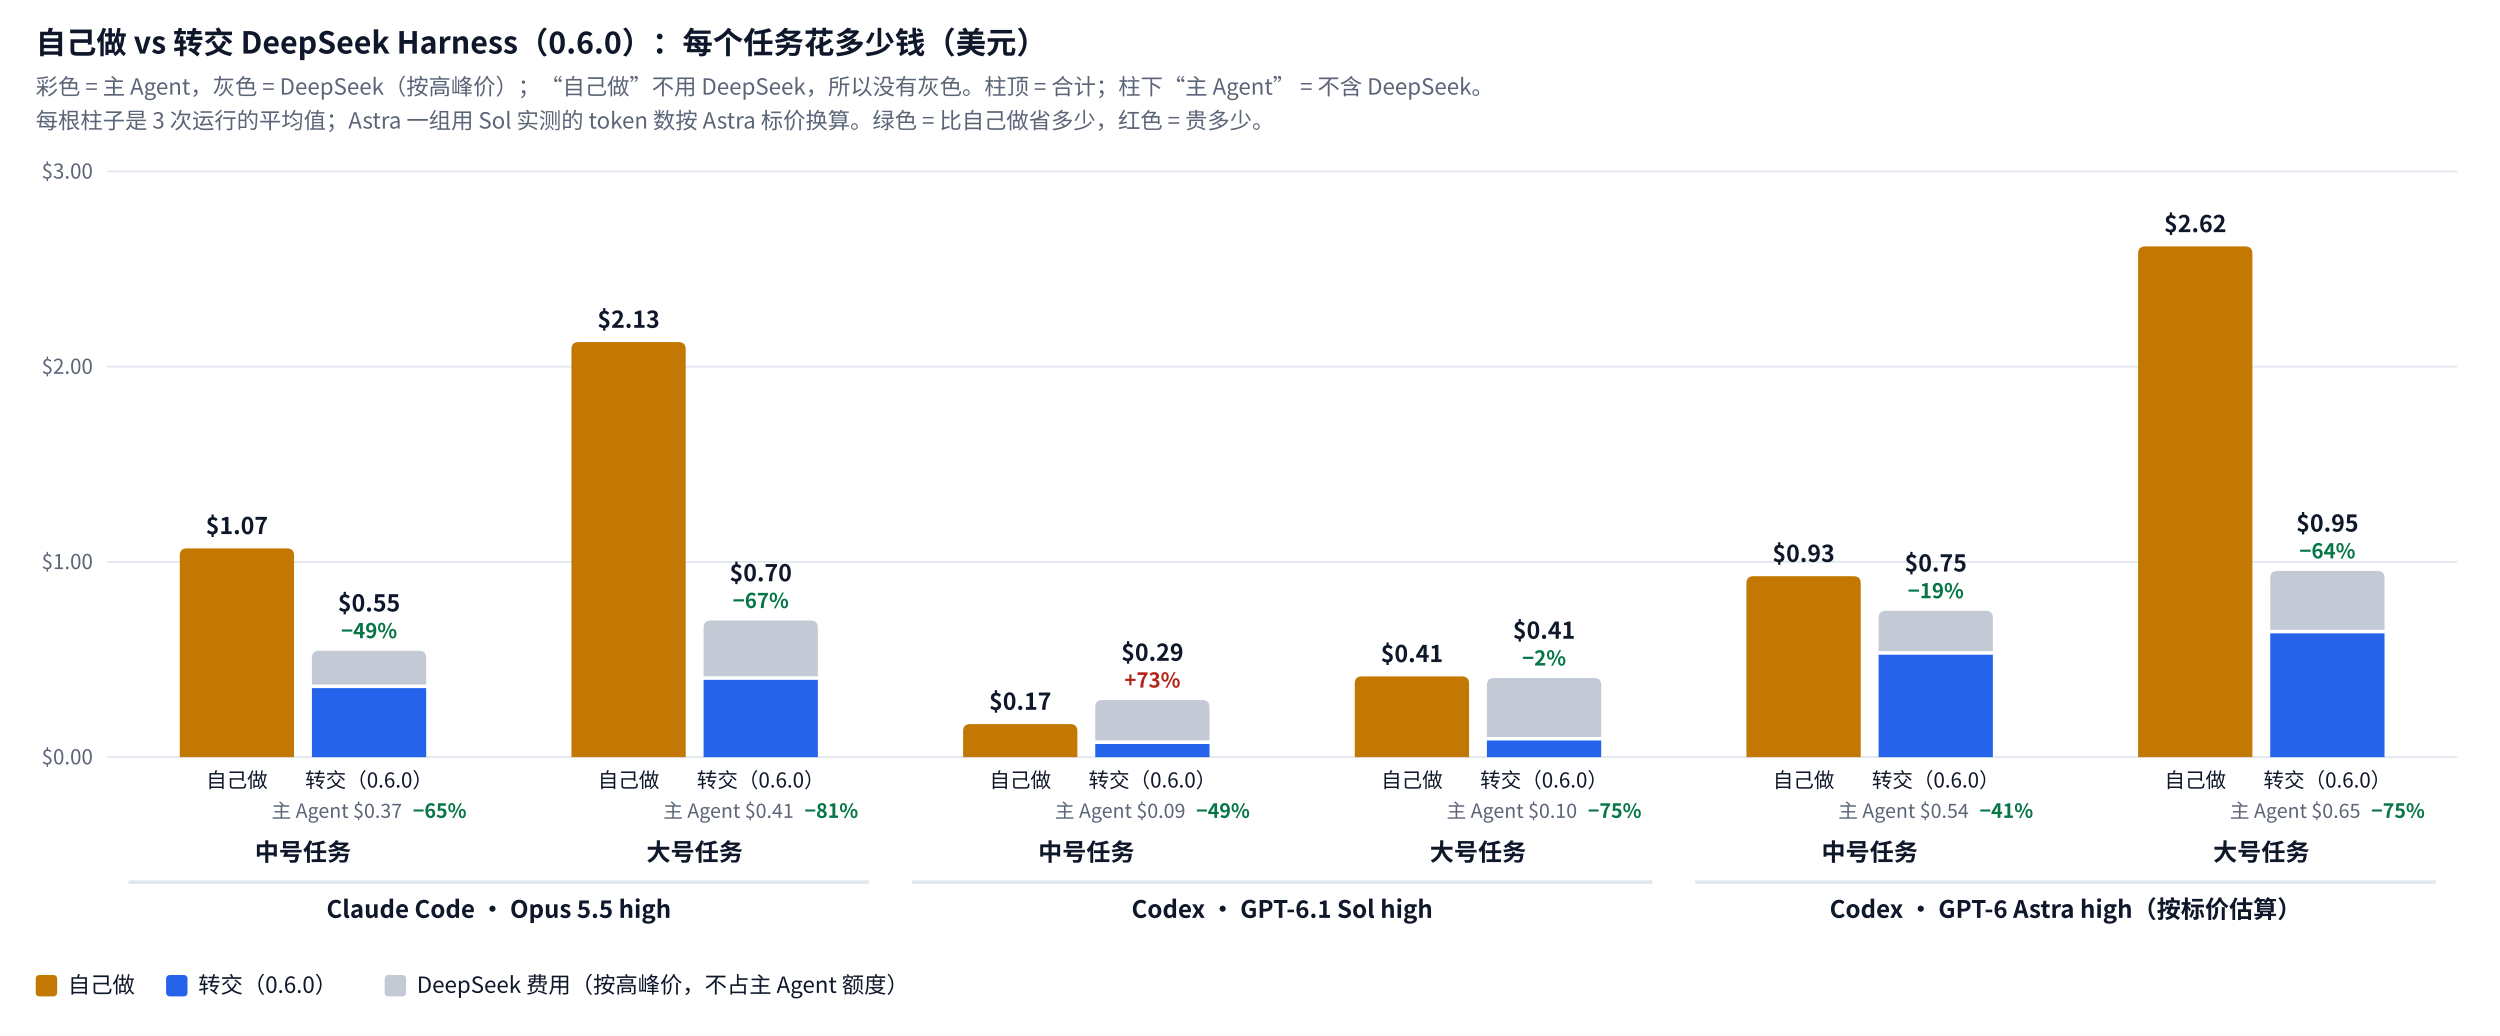
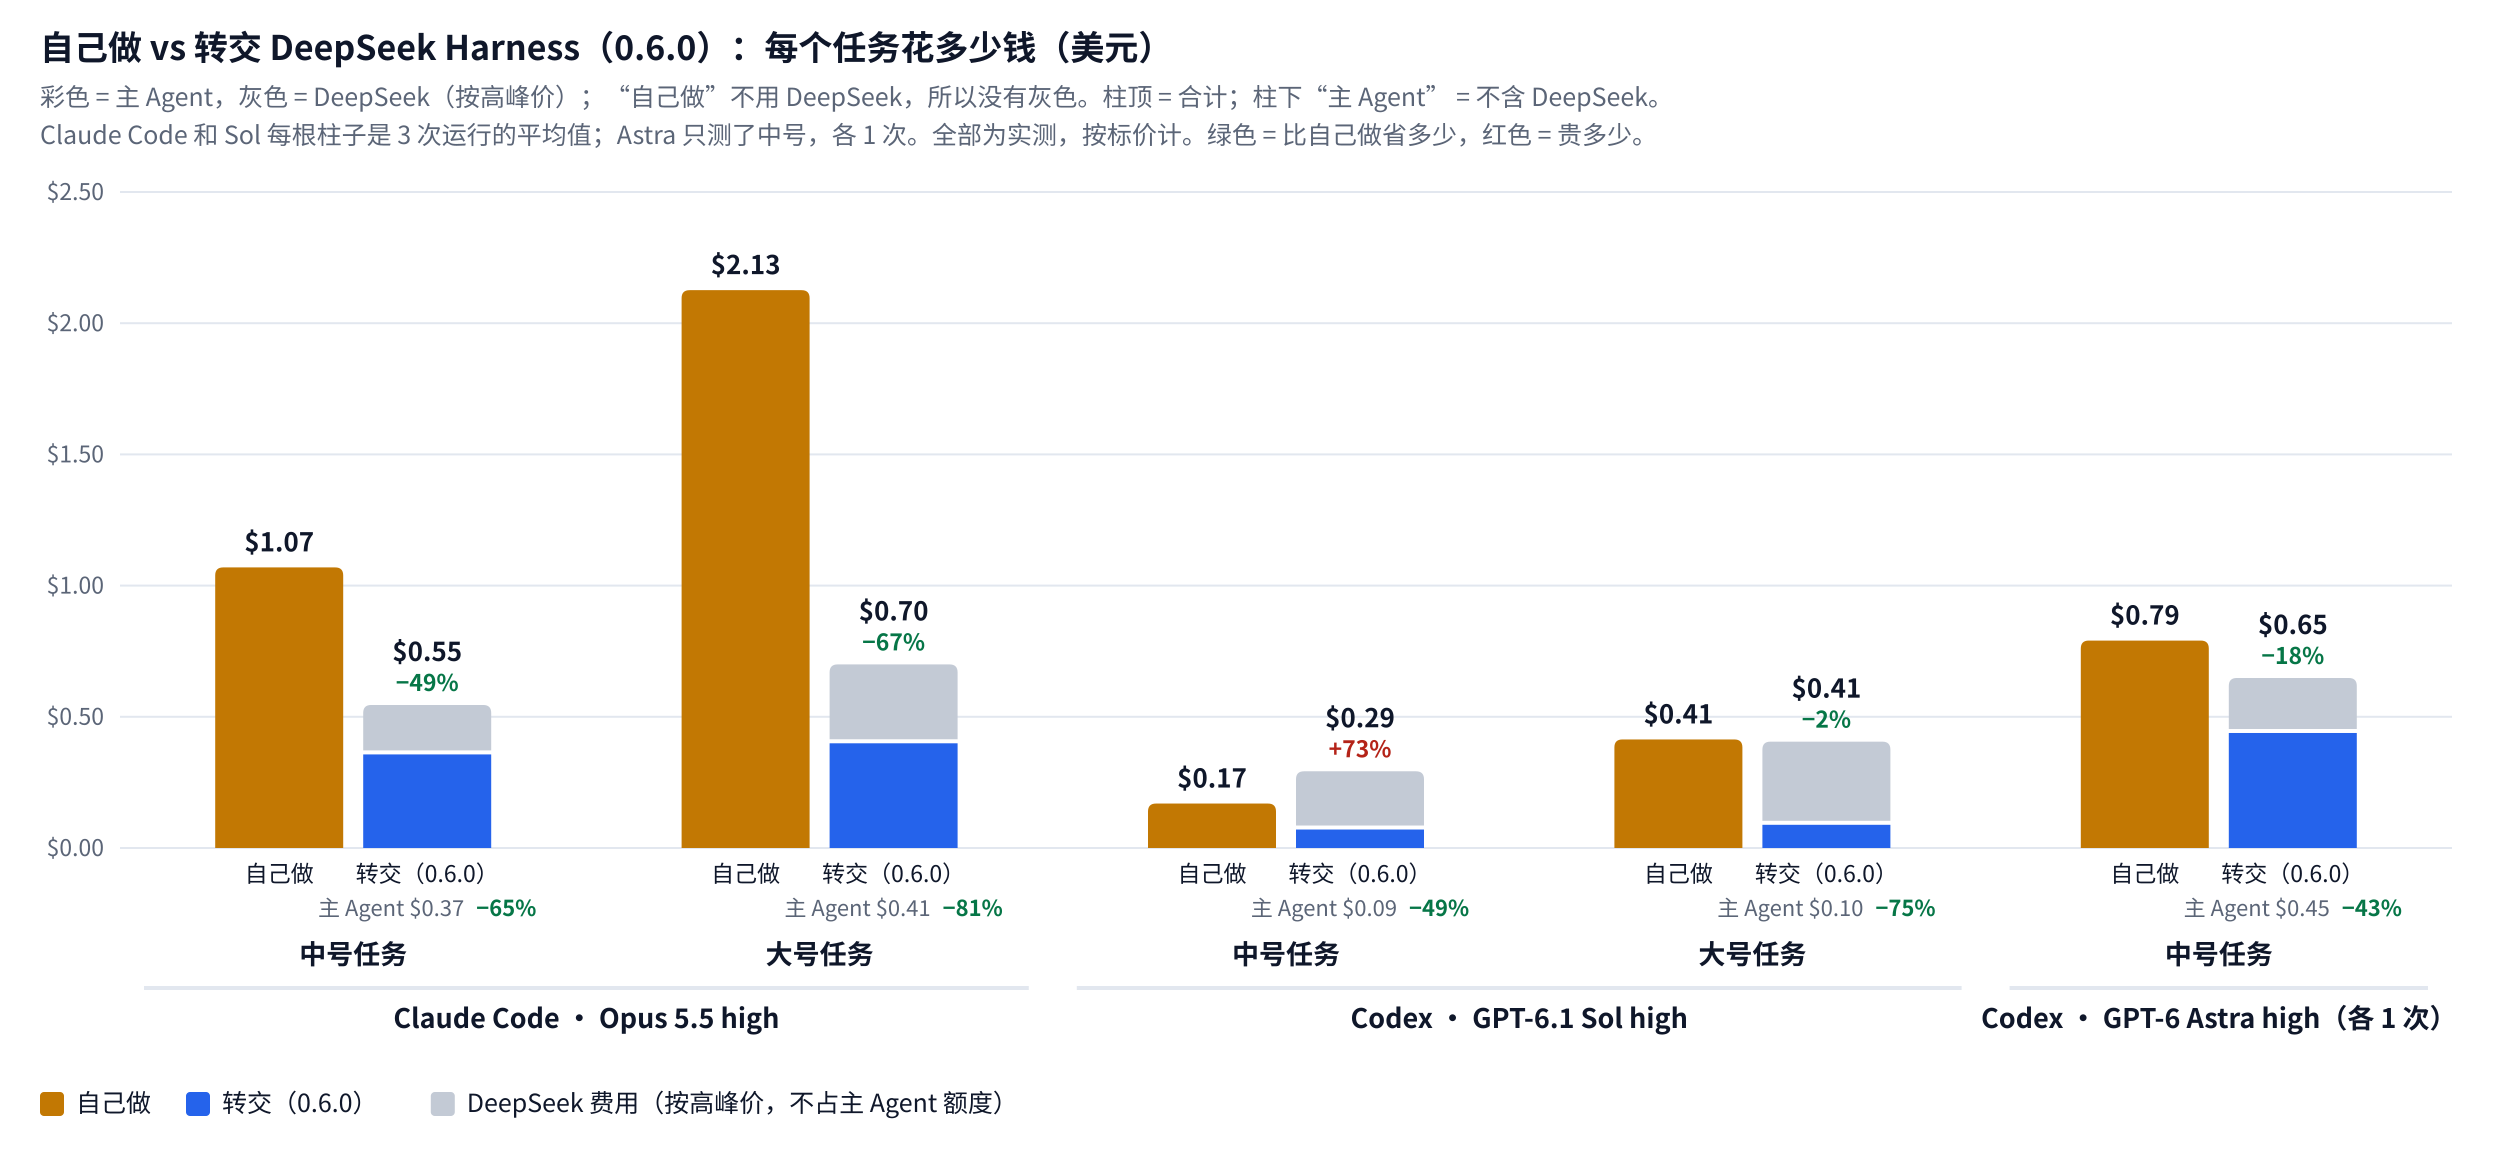
- <svg xmlns="http://www.w3.org/2000/svg" width="1400" height="580" viewBox="0 0 1400 580" font-family="-apple-system, 'Segoe UI', 'PingFang SC', 'Noto Sans CJK SC', Helvetica, Arial, sans-serif">
-   <rect width="1400" height="580" fill="#FFFFFF" />
+ <svg xmlns="http://www.w3.org/2000/svg" width="1250" height="580" viewBox="0 0 1250 580" font-family="-apple-system, 'Segoe UI', 'PingFang SC', 'Noto Sans CJK SC', Helvetica, Arial, sans-serif">
+   <rect width="1250" height="580" fill="#FFFFFF" />
  <text x="20" y="30" font-size="17" font-weight="600" fill="#0F172A">自己做 vs 转交 DeepSeek Harness（0.6.0）：每个任务花多少钱（美元）</text>
  <text x="20" y="53" font-size="12.5" fill="#5B6577">彩色 = 主 Agent，灰色 = DeepSeek（按高峰价）；“自己做”不用 DeepSeek，所以没有灰色。柱顶 = 合计；柱下“主 Agent” = 不含 DeepSeek。</text>
-   <text x="20" y="72" font-size="12.5" fill="#5B6577">每根柱子是 3 次运行的平均值；Astra 一组用 Sol 实测的 token 数按 Astra 标价换算。绿色 = 比自己做省多少，红色 = 贵多少。</text>
-   <line x1="60" x2="1376" y1="424" y2="424" stroke="#E2E7EF" />
+   <text x="20" y="72" font-size="12.5" fill="#5B6577">Claude Code 和 Sol 每根柱子是 3 次运行的平均值；Astra 只测了中号，各 1 次。全部为实测，按标价计。绿色 = 比自己做省多少，红色 = 贵多少。</text>
+   <line x1="60" x2="1226" y1="424" y2="424" stroke="#E2E7EF" />
  <text x="52" y="428" font-size="11.5" fill="#5B6577" text-anchor="end">$0.00</text>
-   <line x1="60" x2="1376" y1="314.667" y2="314.667" stroke="#E2E7EF" />
-   <text x="52" y="318.667" font-size="11.5" fill="#5B6577" text-anchor="end">$1.00</text>
-   <line x1="60" x2="1376" y1="205.333" y2="205.333" stroke="#E2E7EF" />
-   <text x="52" y="209.333" font-size="11.5" fill="#5B6577" text-anchor="end">$2.00</text>
-   <line x1="60" x2="1376" y1="96" y2="96" stroke="#E2E7EF" />
-   <text x="52" y="100" font-size="11.5" fill="#5B6577" text-anchor="end">$3.00</text>
-   <text x="132.667" y="441" font-size="11.5" fill="#0F172A" text-anchor="middle">自己做</text>
-   <path d="M100.667,424 V311.09 Q100.667,307.09 104.667,307.09 H160.667 Q164.667,307.09 164.667,311.09 V424 Z" fill="#C27803" />
-   <text x="132.667" y="299.09" font-size="13" font-weight="600" fill="#0F172A" text-anchor="middle">$1.07</text>
-   <text x="206.667" y="441" font-size="11.5" fill="#0F172A" text-anchor="middle">转交（0.6.0）</text>
-   <rect x="174.667" y="385.343" width="64" height="38.657" fill="#2563EB" />
-   <path d="M174.667,383.343 V368.404 Q174.667,364.404 178.667,364.404 H234.667 Q238.667,364.404 238.667,368.404 V383.343 Z" fill="#C3CAD5" />
-   <text x="206.667" y="342.404" font-size="13" font-weight="600" fill="#0F172A" text-anchor="middle">$0.55</text>
-   <text x="206.667" y="357.404" font-size="11.5" font-weight="600" fill="#067647" text-anchor="middle">−49%</text>
-   <text x="206.667" y="458" font-size="11" fill="#5B6577" text-anchor="middle">主 Agent $0.37<tspan dx="6" font-weight="600" fill="#067647">−65%</tspan>
+   <line x1="60" x2="1226" y1="358.4" y2="358.4" stroke="#E2E7EF" />
+   <text x="52" y="362.4" font-size="11.5" fill="#5B6577" text-anchor="end">$0.50</text>
+   <line x1="60" x2="1226" y1="292.8" y2="292.8" stroke="#E2E7EF" />
+   <text x="52" y="296.8" font-size="11.5" fill="#5B6577" text-anchor="end">$1.00</text>
+   <line x1="60" x2="1226" y1="227.2" y2="227.2" stroke="#E2E7EF" />
+   <text x="52" y="231.2" font-size="11.5" fill="#5B6577" text-anchor="end">$1.50</text>
+   <line x1="60" x2="1226" y1="161.6" y2="161.6" stroke="#E2E7EF" />
+   <text x="52" y="165.6" font-size="11.5" fill="#5B6577" text-anchor="end">$2.00</text>
+   <line x1="60" x2="1226" y1="96" y2="96" stroke="#E2E7EF" />
+   <text x="52" y="100" font-size="11.5" fill="#5B6577" text-anchor="end">$2.50</text>
+   <text x="139.6" y="441" font-size="11.5" fill="#0F172A" text-anchor="middle">自己做</text>
+   <path d="M107.6,424 V287.708 Q107.6,283.708 111.6,283.708 H167.6 Q171.6,283.708 171.6,287.708 V424 Z" fill="#C27803" />
+   <text x="139.6" y="275.708" font-size="13" font-weight="600" fill="#0F172A" text-anchor="middle">$1.07</text>
+   <text x="213.6" y="441" font-size="11.5" fill="#0F172A" text-anchor="middle">转交（0.6.0）</text>
+   <rect x="181.6" y="377.211" width="64" height="46.789" fill="#2563EB" />
+   <path d="M181.6,375.211 V356.485 Q181.6,352.485 185.6,352.485 H241.6 Q245.6,352.485 245.6,356.485 V375.211 Z" fill="#C3CAD5" />
+   <text x="213.6" y="330.485" font-size="13" font-weight="600" fill="#0F172A" text-anchor="middle">$0.55</text>
+   <text x="213.6" y="345.485" font-size="11.5" font-weight="600" fill="#067647" text-anchor="middle">−49%</text>
+   <text x="213.6" y="458" font-size="11" fill="#5B6577" text-anchor="middle">主 Agent $0.37<tspan dx="6" font-weight="600" fill="#067647">−65%</tspan>
  </text>
-   <text x="169.667" y="482" font-size="13.5" font-weight="600" fill="#0F172A" text-anchor="middle">中号任务</text>
-   <text x="352" y="441" font-size="11.5" fill="#0F172A" text-anchor="middle">自己做</text>
-   <path d="M320,424 V195.568 Q320,191.568 324,191.568 H380 Q384,191.568 384,195.568 V424 Z" fill="#C27803" />
-   <text x="352" y="183.568" font-size="13" font-weight="600" fill="#0F172A" text-anchor="middle">$2.13</text>
-   <text x="426" y="441" font-size="11.5" fill="#0F172A" text-anchor="middle">转交（0.6.0）</text>
-   <rect x="394" y="380.707" width="64" height="43.293" fill="#2563EB" />
-   <path d="M394,378.707 V351.507 Q394,347.507 398,347.507 H454 Q458,347.507 458,351.507 V378.707 Z" fill="#C3CAD5" />
-   <text x="426" y="325.507" font-size="13" font-weight="600" fill="#0F172A" text-anchor="middle">$0.70</text>
-   <text x="426" y="340.507" font-size="11.5" font-weight="600" fill="#067647" text-anchor="middle">−67%</text>
-   <text x="426" y="458" font-size="11" fill="#5B6577" text-anchor="middle">主 Agent $0.41<tspan dx="6" font-weight="600" fill="#067647">−81%</tspan>
+   <text x="176.6" y="482" font-size="13.5" font-weight="600" fill="#0F172A" text-anchor="middle">中号任务</text>
+   <text x="372.8" y="441" font-size="11.5" fill="#0F172A" text-anchor="middle">自己做</text>
+   <path d="M340.8,424 V149.082 Q340.8,145.082 344.8,145.082 H400.8 Q404.8,145.082 404.8,149.082 V424 Z" fill="#C27803" />
+   <text x="372.8" y="137.082" font-size="13" font-weight="600" fill="#0F172A" text-anchor="middle">$2.13</text>
+   <text x="446.8" y="441" font-size="11.5" fill="#0F172A" text-anchor="middle">转交（0.6.0）</text>
+   <rect x="414.8" y="371.648" width="64" height="52.352" fill="#2563EB" />
+   <path d="M414.8,369.648 V336.208 Q414.8,332.208 418.8,332.208 H474.8 Q478.8,332.208 478.8,336.208 V369.648 Z" fill="#C3CAD5" />
+   <text x="446.8" y="310.208" font-size="13" font-weight="600" fill="#0F172A" text-anchor="middle">$0.70</text>
+   <text x="446.8" y="325.208" font-size="11.5" font-weight="600" fill="#067647" text-anchor="middle">−67%</text>
+   <text x="446.8" y="458" font-size="11" fill="#5B6577" text-anchor="middle">主 Agent $0.41<tspan dx="6" font-weight="600" fill="#067647">−81%</tspan>
  </text>
-   <text x="389" y="482" font-size="13.5" font-weight="600" fill="#0F172A" text-anchor="middle">大号任务</text>
-   <text x="571.333" y="441" font-size="11.5" fill="#0F172A" text-anchor="middle">自己做</text>
-   <path d="M539.333,424 V409.479 Q539.333,405.479 543.333,405.479 H599.333 Q603.333,405.479 603.333,409.479 V424 Z" fill="#C27803" />
-   <text x="571.333" y="397.479" font-size="13" font-weight="600" fill="#0F172A" text-anchor="middle">$0.17</text>
-   <text x="645.333" y="441" font-size="11.5" fill="#0F172A" text-anchor="middle">转交（0.6.0）</text>
-   <rect x="613.333" y="416.639" width="64" height="7.361" fill="#2563EB" />
-   <path d="M613.333,414.639 V396.041 Q613.333,392.041 617.333,392.041 H673.333 Q677.333,392.041 677.333,396.041 V414.639 Z" fill="#C3CAD5" />
-   <text x="645.333" y="370.041" font-size="13" font-weight="600" fill="#0F172A" text-anchor="middle">$0.29</text>
-   <text x="645.333" y="385.041" font-size="11.5" font-weight="600" fill="#B42318" text-anchor="middle">+73%</text>
-   <text x="645.333" y="458" font-size="11" fill="#5B6577" text-anchor="middle">主 Agent $0.09<tspan dx="6" font-weight="600" fill="#067647">−49%</tspan>
+   <text x="409.8" y="482" font-size="13.5" font-weight="600" fill="#0F172A" text-anchor="middle">大号任务</text>
+   <text x="606" y="441" font-size="11.5" fill="#0F172A" text-anchor="middle">自己做</text>
+   <path d="M574,424 V405.775 Q574,401.775 578,401.775 H634 Q638,401.775 638,405.775 V424 Z" fill="#C27803" />
+   <text x="606" y="393.775" font-size="13" font-weight="600" fill="#0F172A" text-anchor="middle">$0.17</text>
+   <text x="680" y="441" font-size="11.5" fill="#0F172A" text-anchor="middle">转交（0.6.0）</text>
+   <rect x="648" y="414.766" width="64" height="9.234" fill="#2563EB" />
+   <path d="M648,412.766 V389.649 Q648,385.649 652,385.649 H708 Q712,385.649 712,389.649 V412.766 Z" fill="#C3CAD5" />
+   <text x="680" y="363.649" font-size="13" font-weight="600" fill="#0F172A" text-anchor="middle">$0.29</text>
+   <text x="680" y="378.649" font-size="11.5" font-weight="600" fill="#B42318" text-anchor="middle">+73%</text>
+   <text x="680" y="458" font-size="11" fill="#5B6577" text-anchor="middle">主 Agent $0.09<tspan dx="6" font-weight="600" fill="#067647">−49%</tspan>
  </text>
-   <text x="608.333" y="482" font-size="13.5" font-weight="600" fill="#0F172A" text-anchor="middle">中号任务</text>
-   <text x="790.667" y="441" font-size="11.5" fill="#0F172A" text-anchor="middle">自己做</text>
-   <path d="M758.667,424 V382.774 Q758.667,378.774 762.667,378.774 H818.667 Q822.667,378.774 822.667,382.774 V424 Z" fill="#C27803" />
-   <text x="790.667" y="370.774" font-size="13" font-weight="600" fill="#0F172A" text-anchor="middle">$0.41</text>
-   <text x="864.667" y="441" font-size="11.5" fill="#0F172A" text-anchor="middle">转交（0.6.0）</text>
-   <rect x="832.667" y="414.667" width="64" height="9.333" fill="#2563EB" />
-   <path d="M832.667,412.667 V383.69 Q832.667,379.69 836.667,379.69 H892.667 Q896.667,379.69 896.667,383.69 V412.667 Z" fill="#C3CAD5" />
-   <text x="864.667" y="357.69" font-size="13" font-weight="600" fill="#0F172A" text-anchor="middle">$0.41</text>
-   <text x="864.667" y="372.69" font-size="11.5" font-weight="600" fill="#067647" text-anchor="middle">−2%</text>
-   <text x="864.667" y="458" font-size="11" fill="#5B6577" text-anchor="middle">主 Agent $0.10<tspan dx="6" font-weight="600" fill="#067647">−75%</tspan>
+   <text x="643" y="482" font-size="13.5" font-weight="600" fill="#0F172A" text-anchor="middle">中号任务</text>
+   <text x="839.2" y="441" font-size="11.5" fill="#0F172A" text-anchor="middle">自己做</text>
+   <path d="M807.2,424 V373.729 Q807.2,369.729 811.2,369.729 H867.2 Q871.2,369.729 871.2,373.729 V424 Z" fill="#C27803" />
+   <text x="839.2" y="361.729" font-size="13" font-weight="600" fill="#0F172A" text-anchor="middle">$0.41</text>
+   <text x="913.2" y="441" font-size="11.5" fill="#0F172A" text-anchor="middle">转交（0.6.0）</text>
+   <rect x="881.2" y="412.4" width="64" height="11.6" fill="#2563EB" />
+   <path d="M881.2,410.4 V374.828 Q881.2,370.828 885.2,370.828 H941.2 Q945.2,370.828 945.2,374.828 V410.4 Z" fill="#C3CAD5" />
+   <text x="913.2" y="348.828" font-size="13" font-weight="600" fill="#0F172A" text-anchor="middle">$0.41</text>
+   <text x="913.2" y="363.828" font-size="11.5" font-weight="600" fill="#067647" text-anchor="middle">−2%</text>
+   <text x="913.2" y="458" font-size="11" fill="#5B6577" text-anchor="middle">主 Agent $0.10<tspan dx="6" font-weight="600" fill="#067647">−75%</tspan>
  </text>
-   <text x="827.667" y="482" font-size="13.5" font-weight="600" fill="#0F172A" text-anchor="middle">大号任务</text>
-   <text x="1010" y="441" font-size="11.5" fill="#0F172A" text-anchor="middle">自己做</text>
-   <path d="M978,424 V326.674 Q978,322.674 982,322.674 H1038 Q1042,322.674 1042,326.674 V424 Z" fill="#C27803" />
-   <text x="1010" y="314.674" font-size="13" font-weight="600" fill="#0F172A" text-anchor="middle">$0.93</text>
-   <text x="1084" y="441" font-size="11.5" fill="#0F172A" text-anchor="middle">转交（0.6.0）</text>
-   <rect x="1052" y="366.638" width="64" height="57.362" fill="#2563EB" />
-   <path d="M1052,364.638 V346.04 Q1052,342.04 1056,342.04 H1112 Q1116,342.04 1116,346.04 V364.638 Z" fill="#C3CAD5" />
-   <text x="1084" y="320.04" font-size="13" font-weight="600" fill="#0F172A" text-anchor="middle">$0.75</text>
-   <text x="1084" y="335.04" font-size="11.5" font-weight="600" fill="#067647" text-anchor="middle">−19%</text>
-   <text x="1084" y="458" font-size="11" fill="#5B6577" text-anchor="middle">主 Agent $0.54<tspan dx="6" font-weight="600" fill="#067647">−41%</tspan>
+   <text x="876.2" y="482" font-size="13.5" font-weight="600" fill="#0F172A" text-anchor="middle">大号任务</text>
+   <text x="1072.4" y="441" font-size="11.5" fill="#0F172A" text-anchor="middle">自己做</text>
+   <path d="M1040.4,424 V324.285 Q1040.4,320.285 1044.4,320.285 H1100.4 Q1104.4,320.285 1104.4,324.285 V424 Z" fill="#C27803" />
+   <text x="1072.4" y="312.285" font-size="13" font-weight="600" fill="#0F172A" text-anchor="middle">$0.79</text>
+   <text x="1146.4" y="441" font-size="11.5" fill="#0F172A" text-anchor="middle">转交（0.6.0）</text>
+   <rect x="1114.4" y="366.491" width="64" height="57.509" fill="#2563EB" />
+   <path d="M1114.4,364.491 V342.993 Q1114.4,338.993 1118.4,338.993 H1174.4 Q1178.4,338.993 1178.4,342.993 V364.491 Z" fill="#C3CAD5" />
+   <text x="1146.4" y="316.993" font-size="13" font-weight="600" fill="#0F172A" text-anchor="middle">$0.65</text>
+   <text x="1146.4" y="331.993" font-size="11.5" font-weight="600" fill="#067647" text-anchor="middle">−18%</text>
+   <text x="1146.4" y="458" font-size="11" fill="#5B6577" text-anchor="middle">主 Agent $0.45<tspan dx="6" font-weight="600" fill="#067647">−43%</tspan>
  </text>
-   <text x="1047" y="482" font-size="13.5" font-weight="600" fill="#0F172A" text-anchor="middle">中号任务</text>
-   <text x="1229.333" y="441" font-size="11.5" fill="#0F172A" text-anchor="middle">自己做</text>
-   <path d="M1197.333,424 V141.995 Q1197.333,137.995 1201.333,137.995 H1257.333 Q1261.333,137.995 1261.333,141.995 V424 Z" fill="#C27803" />
-   <text x="1229.333" y="129.995" font-size="13" font-weight="600" fill="#0F172A" text-anchor="middle">$2.62</text>
-   <text x="1303.333" y="441" font-size="11.5" fill="#0F172A" text-anchor="middle">转交（0.6.0）</text>
-   <rect x="1271.333" y="354.684" width="64" height="69.316" fill="#2563EB" />
-   <path d="M1271.333,352.684 V323.707 Q1271.333,319.707 1275.333,319.707 H1331.333 Q1335.333,319.707 1335.333,323.707 V352.684 Z" fill="#C3CAD5" />
-   <text x="1303.333" y="297.707" font-size="13" font-weight="600" fill="#0F172A" text-anchor="middle">$0.95</text>
-   <text x="1303.333" y="312.707" font-size="11.5" font-weight="600" fill="#067647" text-anchor="middle">−64%</text>
-   <text x="1303.333" y="458" font-size="11" fill="#5B6577" text-anchor="middle">主 Agent $0.65<tspan dx="6" font-weight="600" fill="#067647">−75%</tspan>
-   </text>
-   <text x="1266.333" y="482" font-size="13.5" font-weight="600" fill="#0F172A" text-anchor="middle">大号任务</text>
-   <line x1="72" x2="486.667" y1="494" y2="494" stroke="#E2E7EF" stroke-width="2" />
-   <text x="279.333" y="514" font-size="13.5" font-weight="600" fill="#0F172A" text-anchor="middle">Claude Code · Opus 5.5 high</text>
-   <line x1="510.667" x2="925.333" y1="494" y2="494" stroke="#E2E7EF" stroke-width="2" />
-   <text x="718" y="514" font-size="13.5" font-weight="600" fill="#0F172A" text-anchor="middle">Codex · GPT-6.1 Sol high</text>
-   <line x1="949.333" x2="1364" y1="494" y2="494" stroke="#E2E7EF" stroke-width="2" />
-   <text x="1156.667" y="514" font-size="13.5" font-weight="600" fill="#0F172A" text-anchor="middle">Codex · GPT-6 Astra high（按标价估算）</text>
+   <text x="1109.4" y="482" font-size="13.5" font-weight="600" fill="#0F172A" text-anchor="middle">中号任务</text>
+   <line x1="72" x2="514.4" y1="494" y2="494" stroke="#E2E7EF" stroke-width="2" />
+   <text x="293.2" y="514" font-size="13.5" font-weight="600" fill="#0F172A" text-anchor="middle">Claude Code · Opus 5.5 high</text>
+   <line x1="538.4" x2="980.8" y1="494" y2="494" stroke="#E2E7EF" stroke-width="2" />
+   <text x="759.6" y="514" font-size="13.5" font-weight="600" fill="#0F172A" text-anchor="middle">Codex · GPT-6.1 Sol high</text>
+   <line x1="1004.8" x2="1214" y1="494" y2="494" stroke="#E2E7EF" stroke-width="2" />
+   <text x="1109.4" y="514" font-size="13.5" font-weight="600" fill="#0F172A" text-anchor="middle">Codex · GPT-6 Astra high（各 1 次）</text>
  <rect x="20" y="546" width="12" height="12" rx="2" fill="#C27803" />
  <text x="38" y="556" font-size="12.5" fill="#0F172A">自己做</text>
  <rect x="93" y="546" width="12" height="12" rx="2" fill="#2563EB" />
  <text x="111" y="556" font-size="12.5" fill="#0F172A">转交（0.6.0）</text>
  <rect x="215.4" y="546" width="12" height="12" rx="2" fill="#C3CAD5" />
  <text x="233.4" y="556" font-size="12.5" fill="#0F172A">DeepSeek 费用（按高峰价，不占主 Agent 额度）</text>
</svg>
